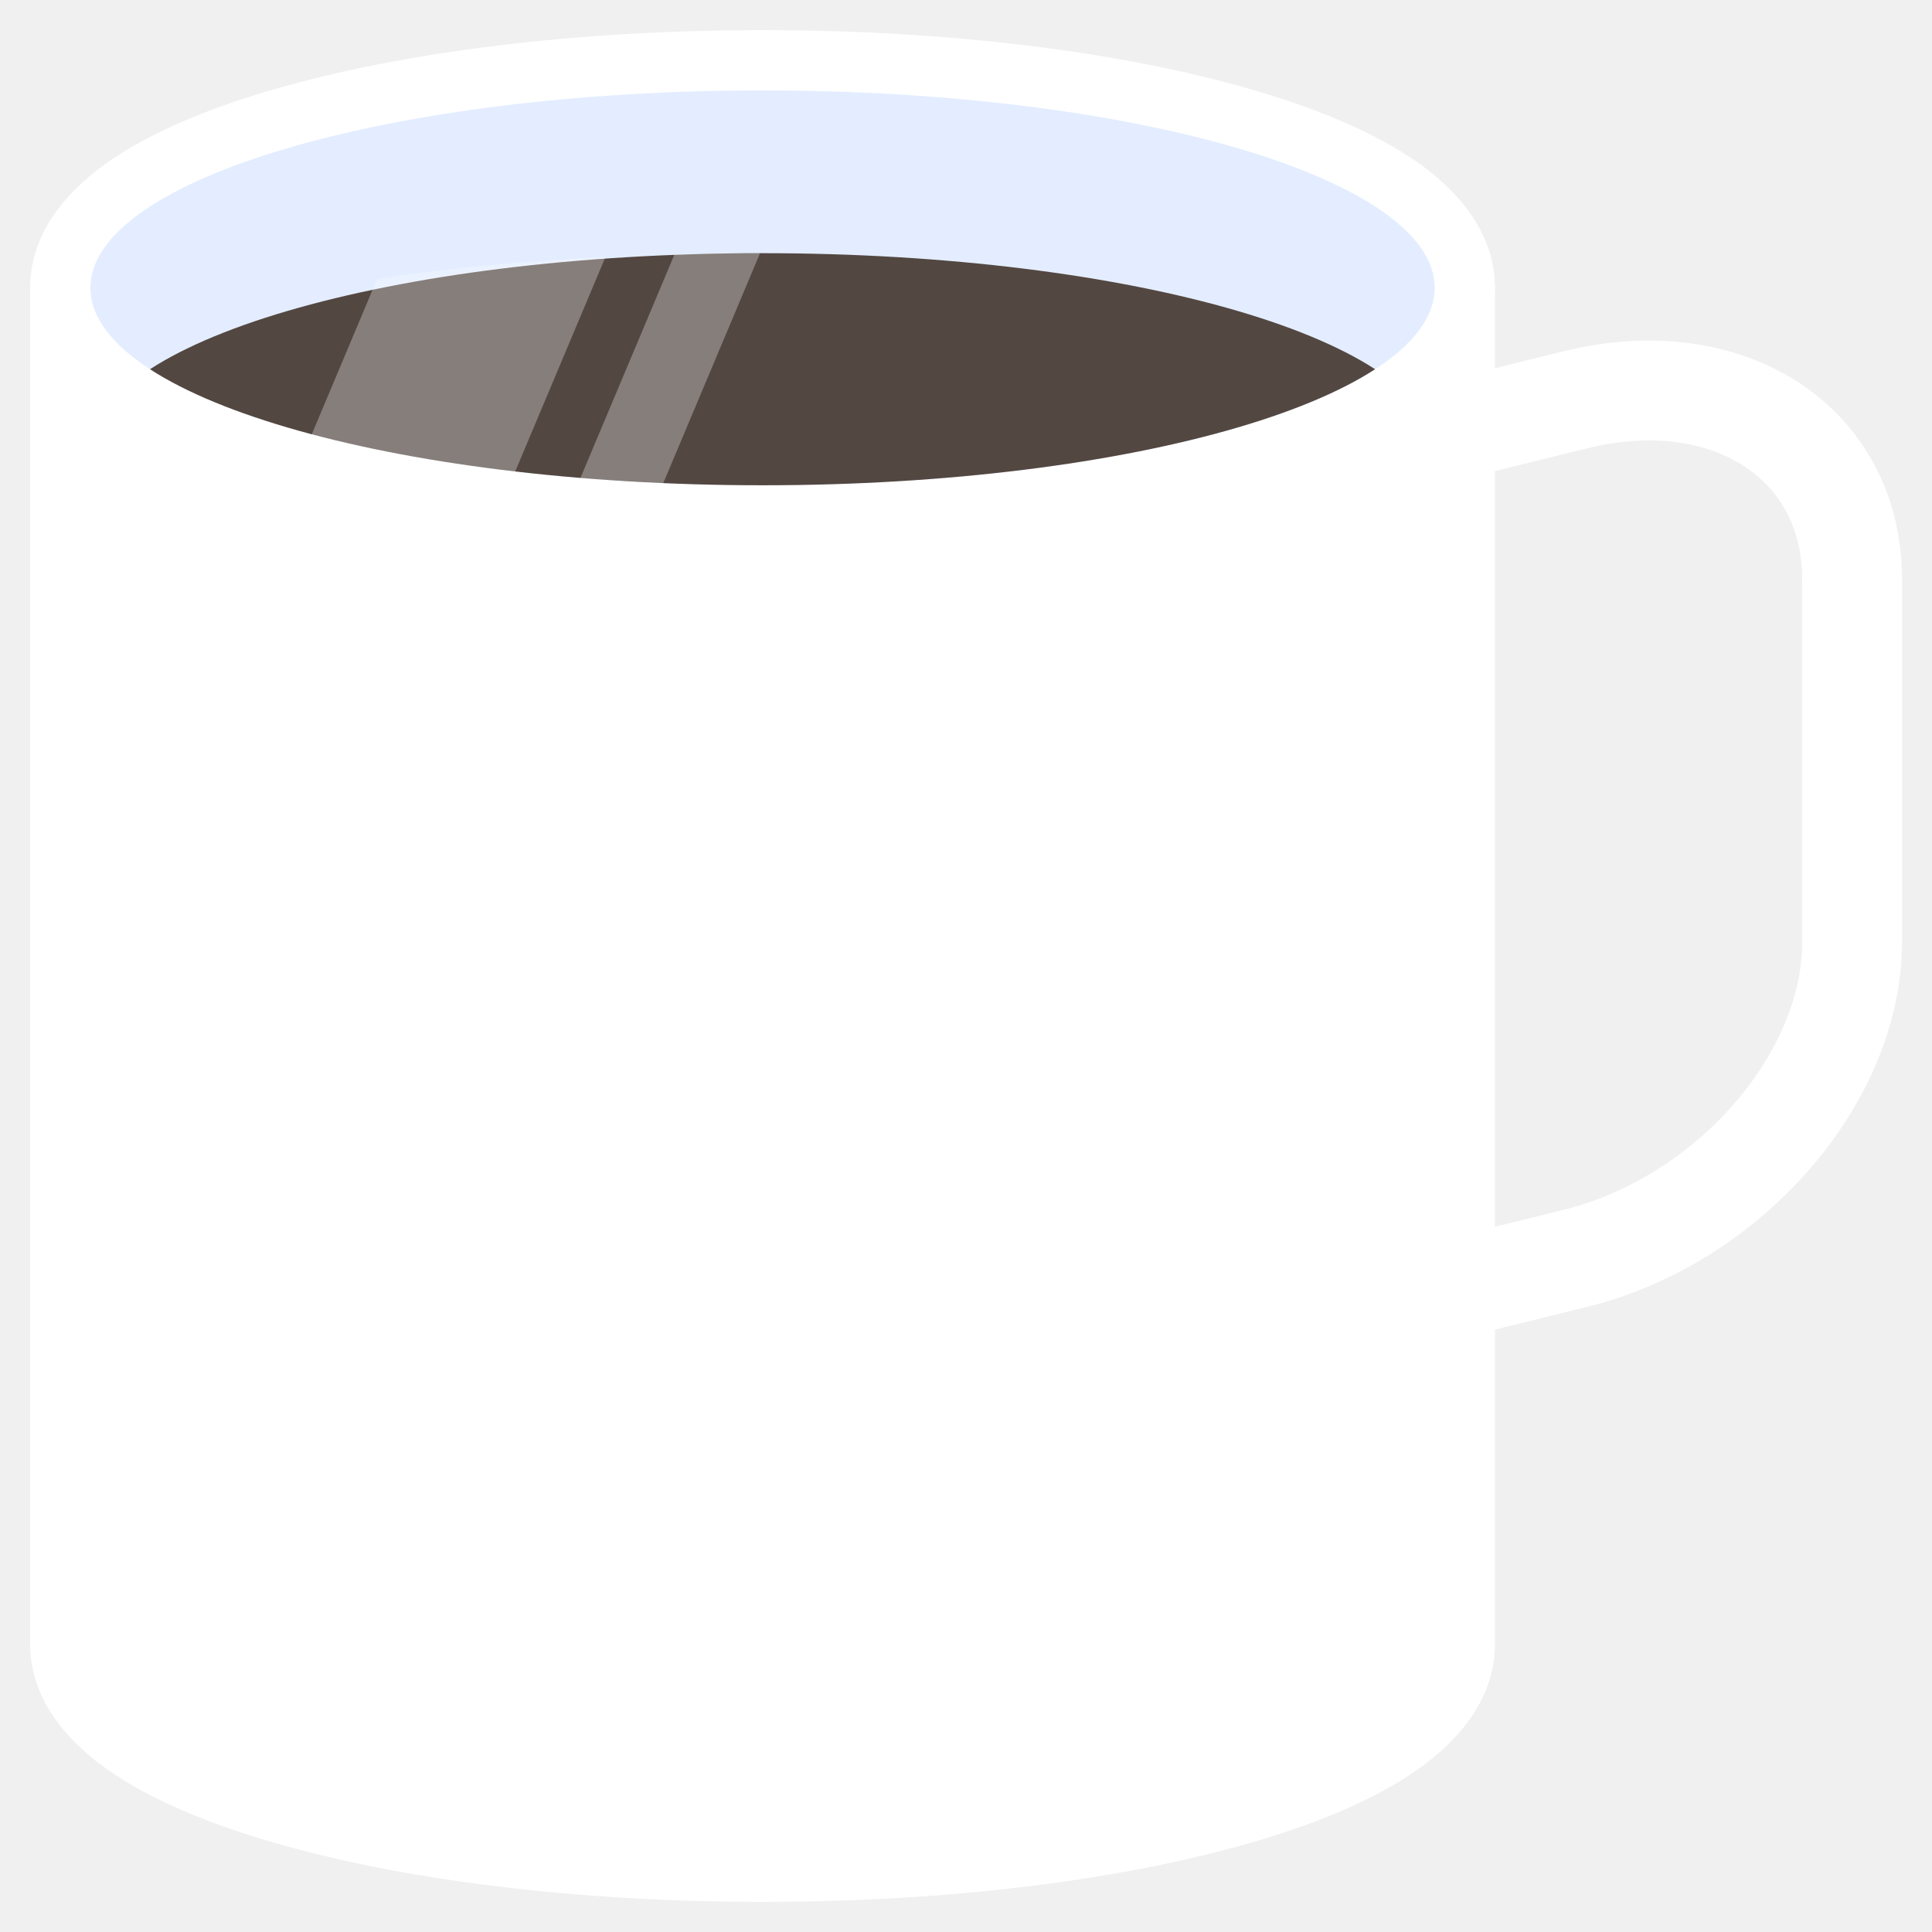
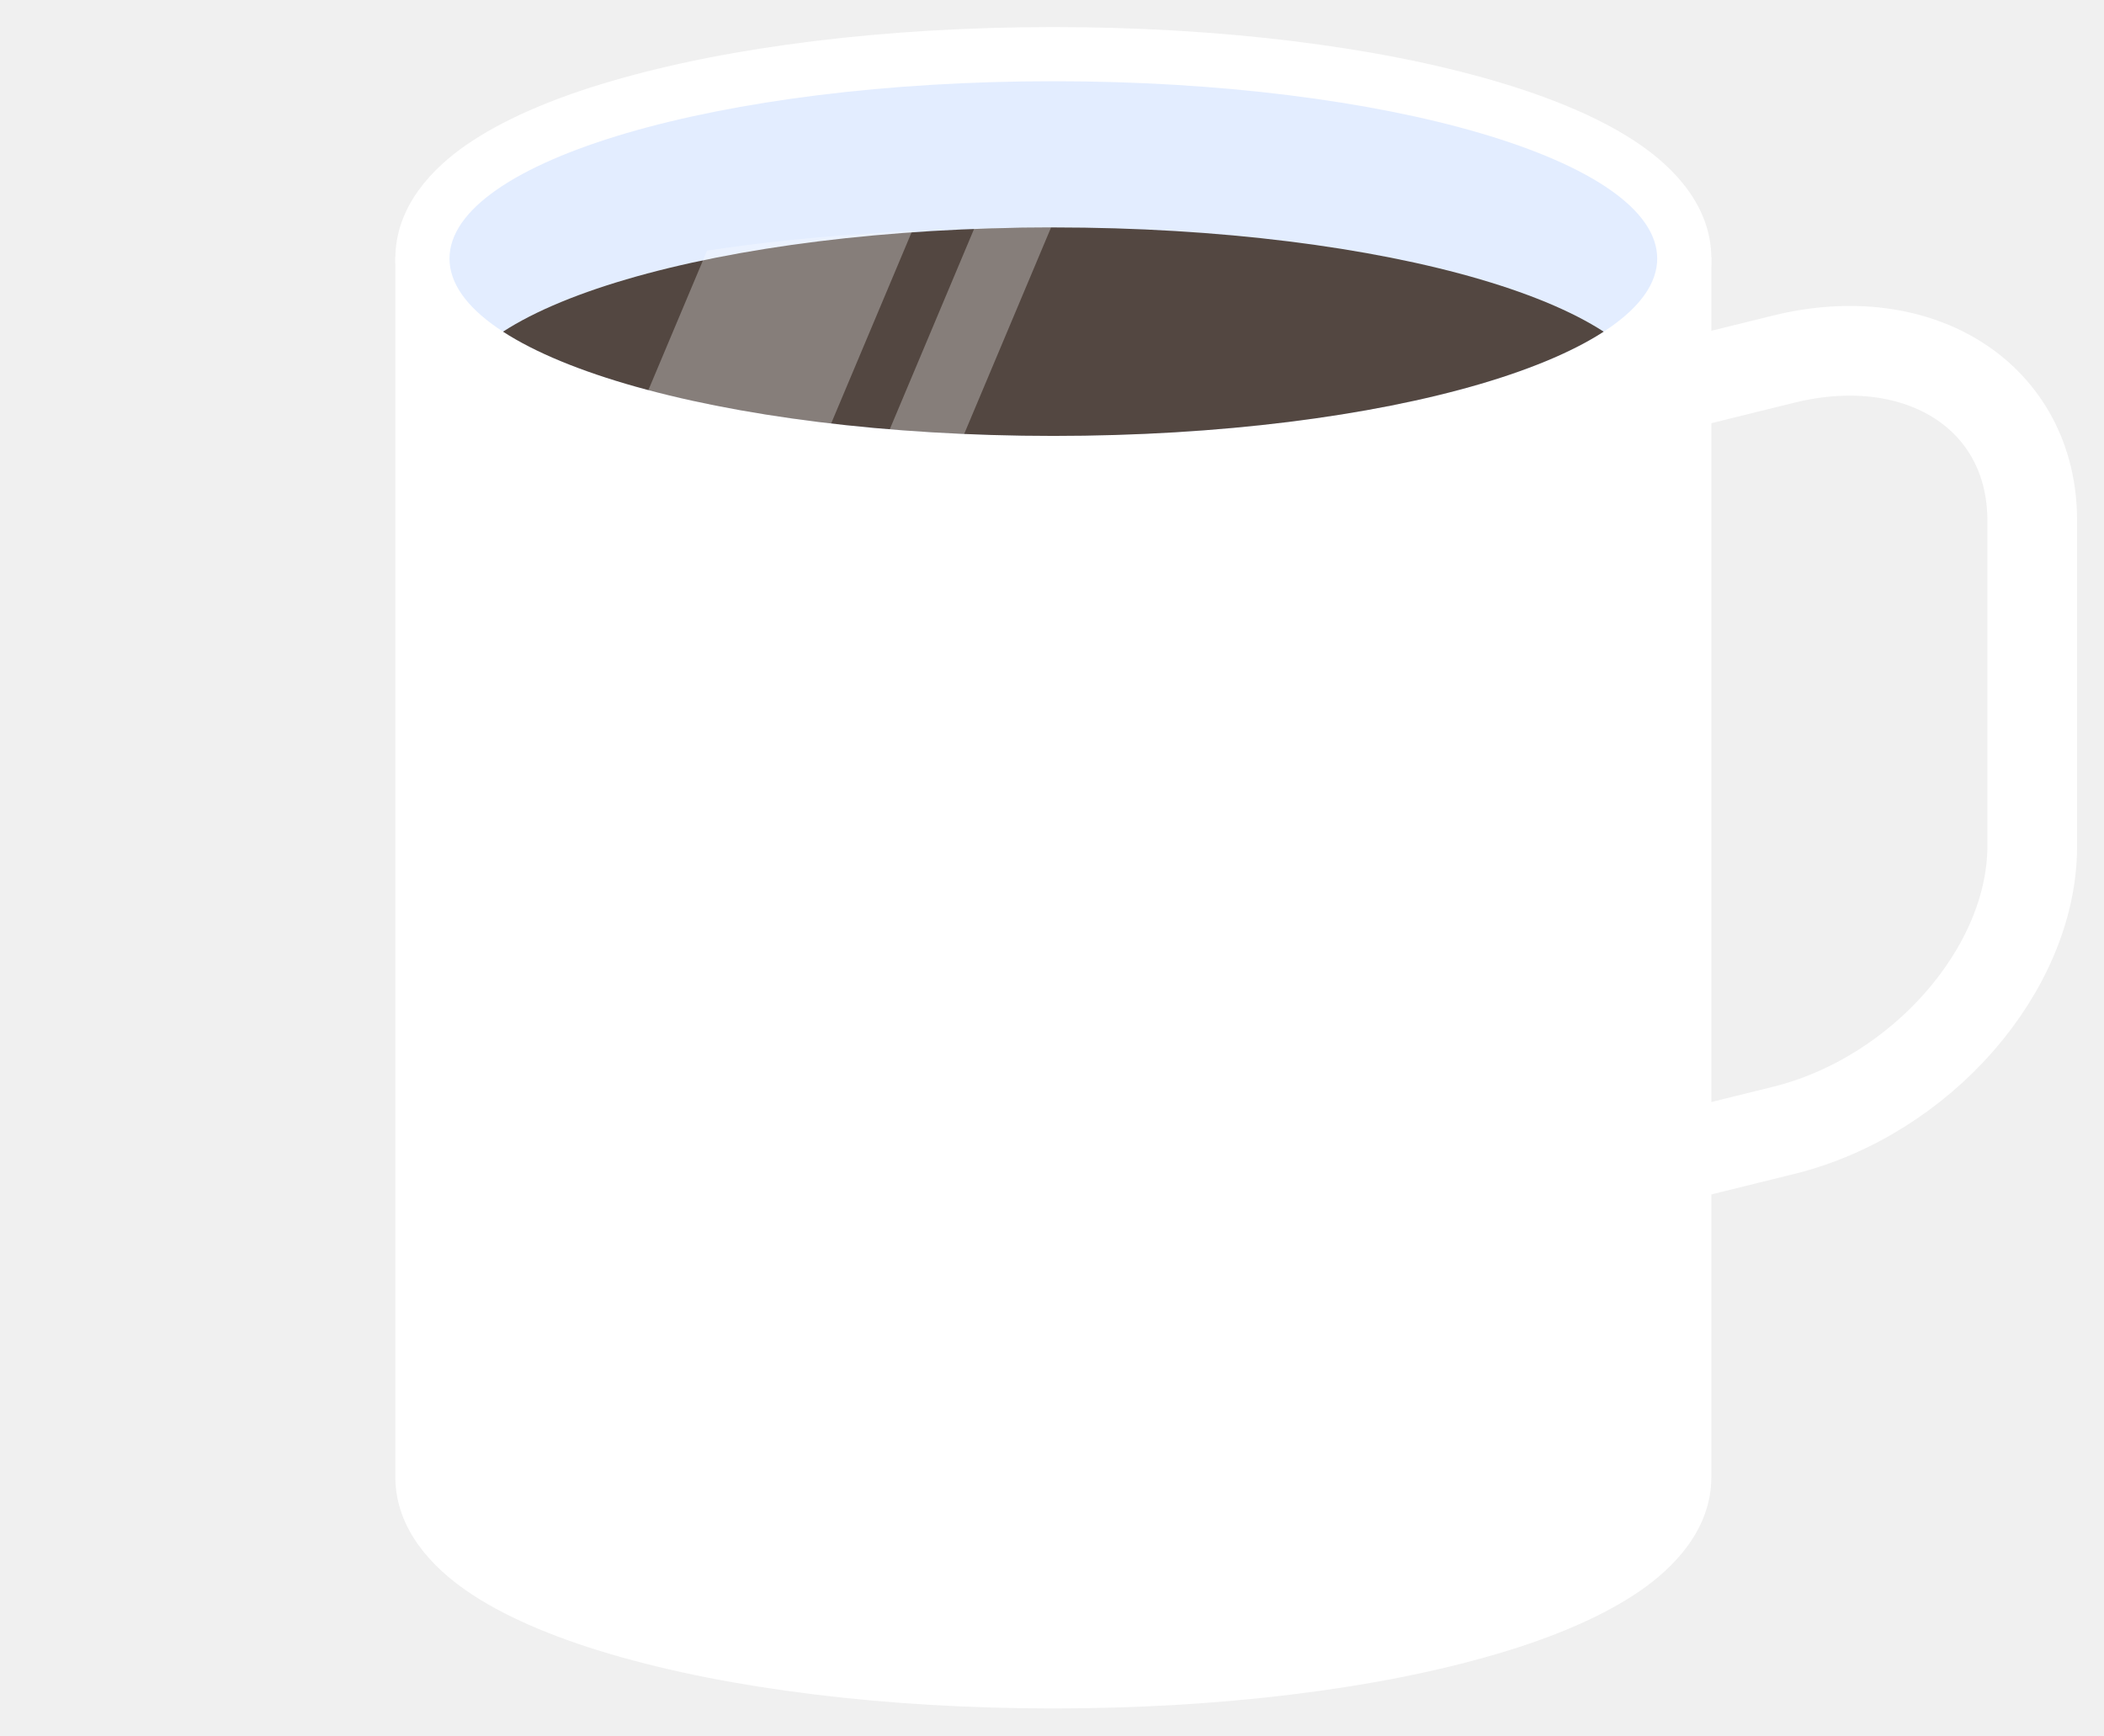
- <svg xmlns="http://www.w3.org/2000/svg" viewBox="0 0 641 641">
+ <svg xmlns="http://www.w3.org/2000/svg" viewBox="0 0 777 641">
  <defs>
    <style>.a,.b{fill:none;}.b{stroke:#fff;stroke-linecap:round;stroke-miterlimit:10;stroke-width:33.13px;}.c{fill:#fff;}.d{fill:#e3edff;}.e{clip-path:url(#a);}.f{fill:#534741;}.g{opacity:0.3;}.h{clip-path:url(#b);}</style>
    <clipPath id="a">
-       <ellipse class="a" cx="253" cy="149.5" rx="223" ry="65.5" />
+       <ellipse class="a" cx="389" cy="149.5" rx="223" ry="65.5" />
    </clipPath>
    <clipPath id="b">
-       <ellipse class="a" cx="253" cy="122.5" rx="203.23" ry="38.5" />
+       <ellipse class="a" cx="389" cy="122.5" rx="203.23" ry="38.5" />
    </clipPath>
  </defs>
-   <path class="b" d="M522.62,417.51l-54.24,13.4c-50.74,12.53-91.88-14.15-91.88-59.61V251.06c0-45.45,41.14-92.46,91.88-105l54.24-13.4c50.74-12.54,91.88,14.15,91.88,59.61V312.5C614.5,358,573.36,405,522.62,417.51Z" />
-   <ellipse class="c" cx="253" cy="95.5" rx="223" ry="65.5" />
-   <path class="c" d="M496,545.5c0,19.66-14.2,33.65-26.12,41.92-13,9-31,17-53.56,23.58-43.9,12.9-101.9,20-163.32,20s-119.42-7.1-163.32-20c-22.54-6.62-40.56-14.55-53.56-23.58C24.2,579.15,10,565.16,10,545.5V95H496Z" />
-   <path class="c" d="M253,181c-61.42,0-119.42-7.1-163.32-20-22.54-6.62-40.56-14.55-53.56-23.58C24.2,129.15,10,115.16,10,95.5S24.2,61.85,36.12,53.58c13-9,31-17,53.56-23.58C133.58,17.1,191.58,10,253,10s119.42,7.1,163.32,20c22.54,6.62,40.56,14.55,53.56,23.58C481.8,61.85,496,75.84,496,95.5s-14.2,33.65-26.12,41.92c-13,9-31,17-53.56,23.58C372.42,173.9,314.42,181,253,181Z" />
-   <ellipse class="d" cx="253" cy="95.5" rx="223" ry="65.5" />
+   <path class="b" d="M658.62,417.51l-54.24,13.4c-50.74,12.53-91.88-14.15-91.88-59.61V251.06c0-45.45,41.14-92.46,91.88-105l54.24-13.4c50.74-12.54,91.88,14.15,91.88,59.61V312.5C750.5,358,709.36,405,658.62,417.51Z" />
+   <ellipse class="c" cx="389" cy="95.5" rx="223" ry="65.5" />
+   <path class="c" d="M632,545.5c0,19.66-14.2,33.65-26.12,41.92-13,9-31,17-53.56,23.58-43.9,12.9-101.9,20-163.32,20s-119.42-7.1-163.32-20c-22.54-6.62-40.56-14.55-53.56-23.58C160.2,579.15,146,565.16,146,545.5V95H632Z" />
+   <path class="c" d="M389,181c-61.42,0-119.42-7.1-163.32-20-22.54-6.62-40.56-14.55-53.56-23.58C160.2,129.15,146,115.16,146,95.5s14.2-33.65,26.12-41.92c13-9,31-17,53.56-23.58C269.58,17.1,327.58,10,389,10s119.42,7.1,163.32,20c22.54,6.62,40.56,14.55,53.56,23.58C617.8,61.85,632,75.84,632,95.5s-14.2,33.65-26.12,41.92c-13,9-31,17-53.56,23.58C508.42,173.9,450.42,181,389,181Z" />
+   <ellipse class="d" cx="389" cy="95.5" rx="223" ry="65.5" />
  <g class="e">
-     <ellipse class="f" cx="253" cy="95.5" rx="223" ry="65.5" />
+     <ellipse class="f" cx="389" cy="95.5" rx="223" ry="65.5" />
  </g>
  <g class="g">
    <g class="h">
-       <rect class="c" x="141.19" y="-90.86" width="67" height="304" transform="translate(37.38 -62.96) rotate(22.82)" />
-       <rect class="c" x="222.2" y="-61.19" width="26" height="304" transform="translate(53.62 -84.1) rotate(22.82)" />
+       <rect class="c" x="277.19" y="-90.86" width="67" height="304" transform="translate(48.02 -115.7) rotate(22.82)" />
+       <rect class="c" x="358.2" y="-61.19" width="26" height="304" transform="translate(64.26 -136.84) rotate(22.82)" />
    </g>
  </g>
</svg>
